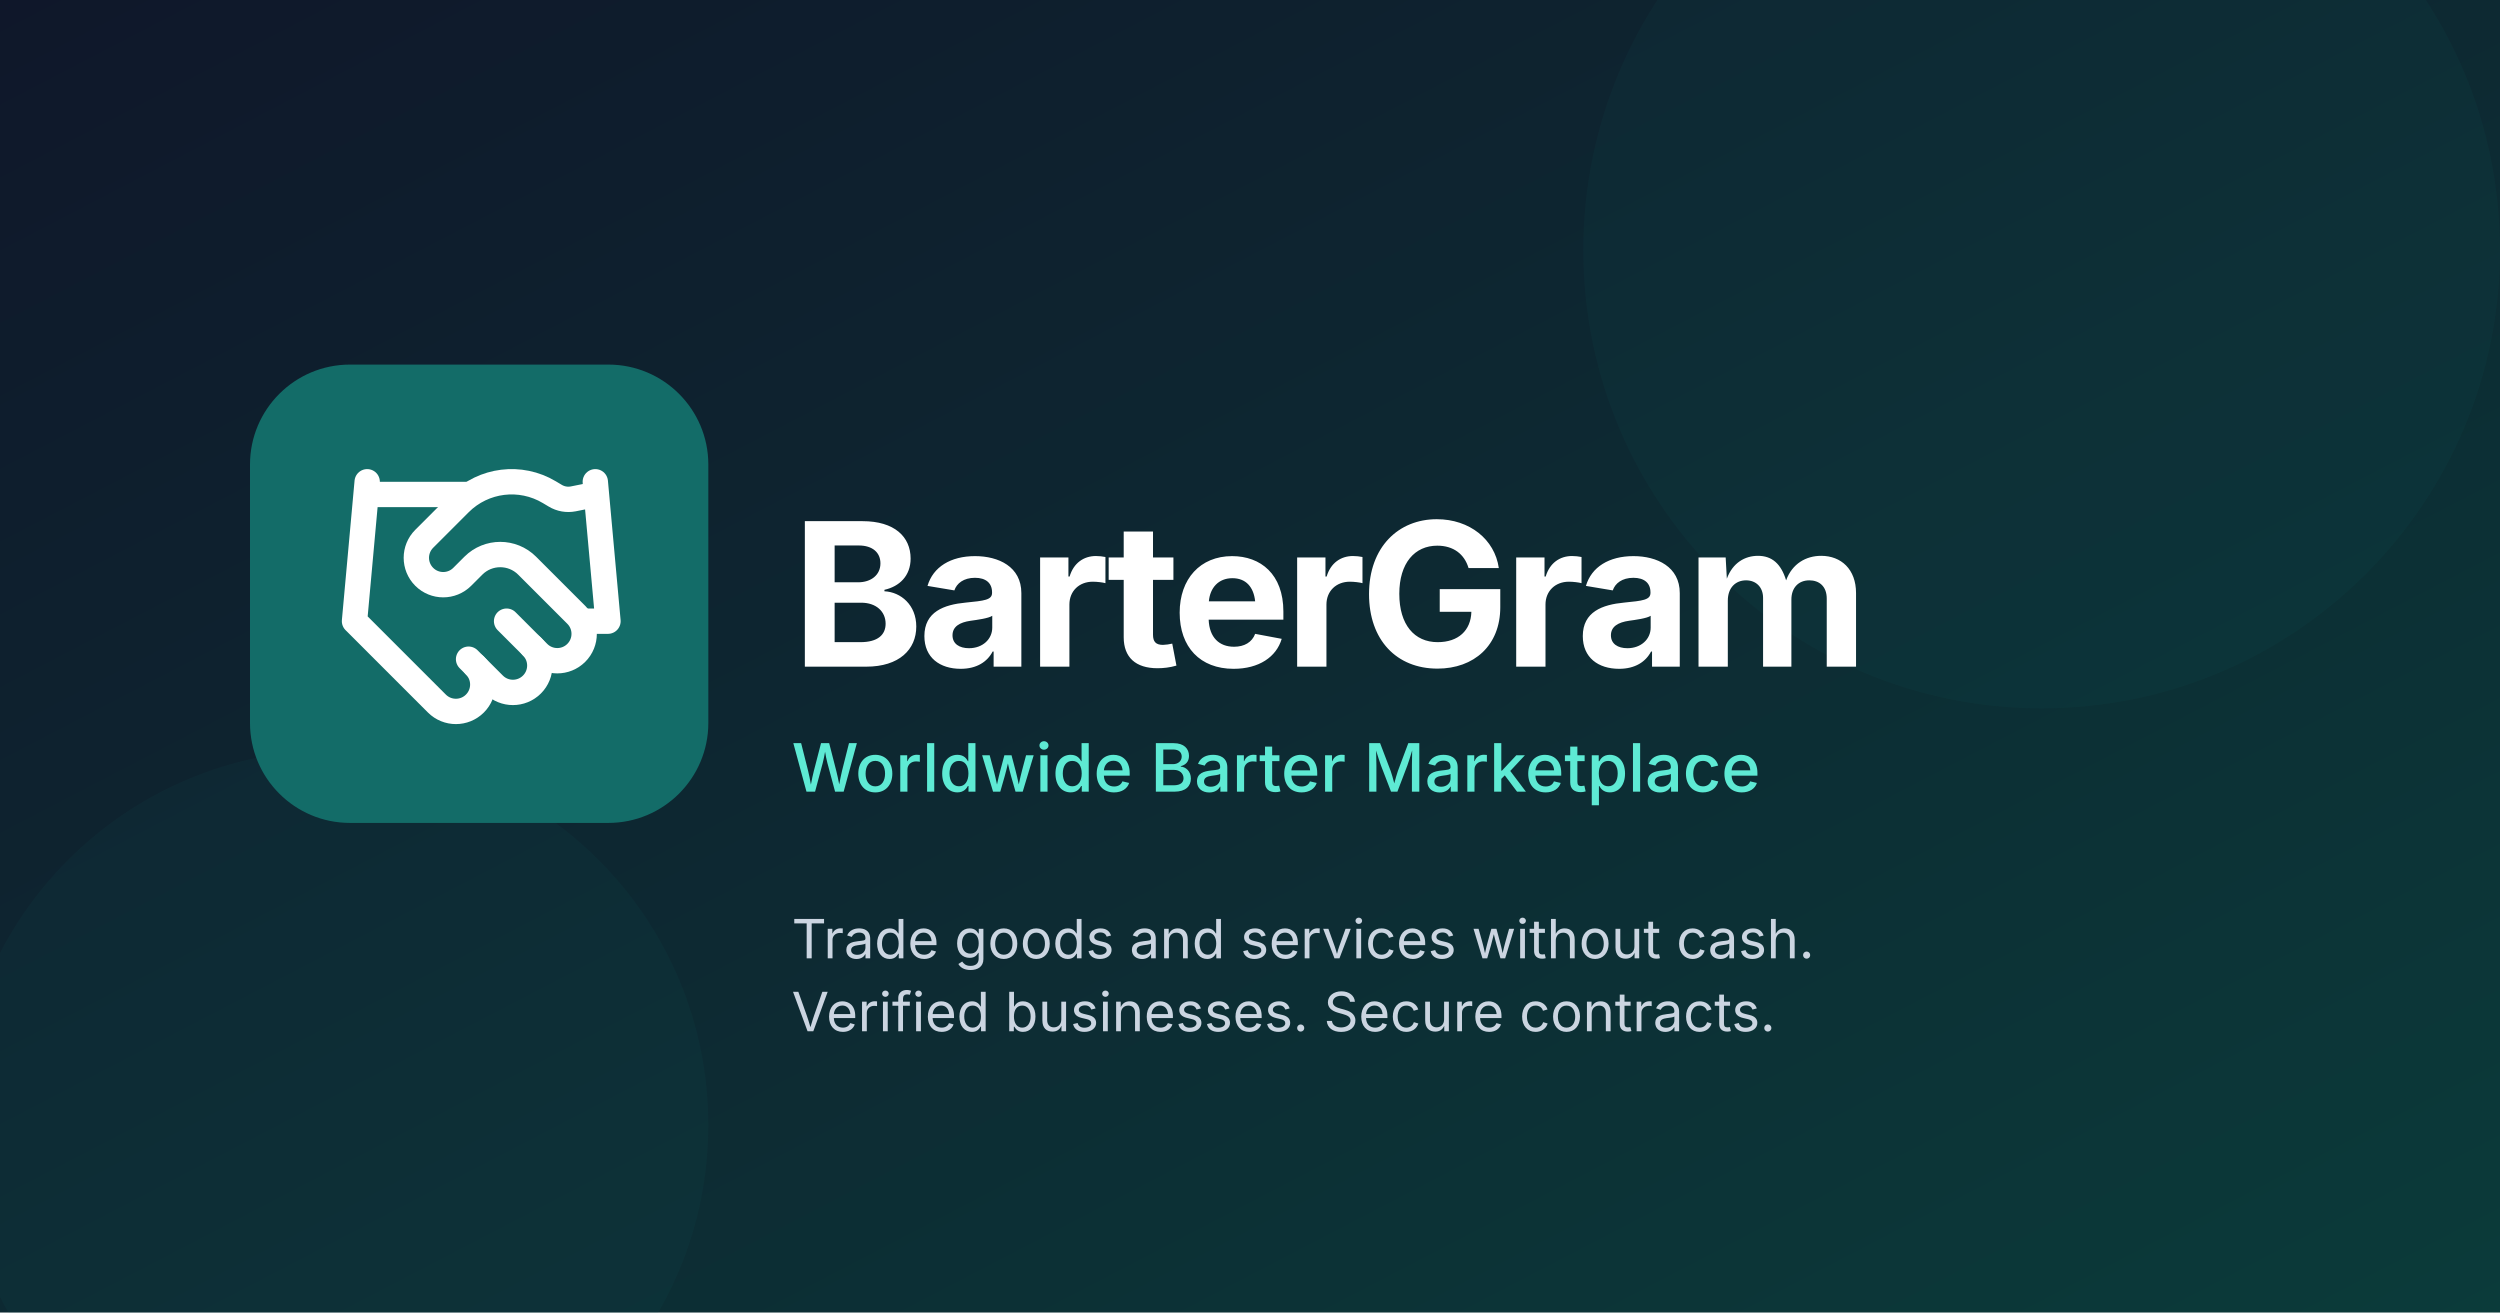
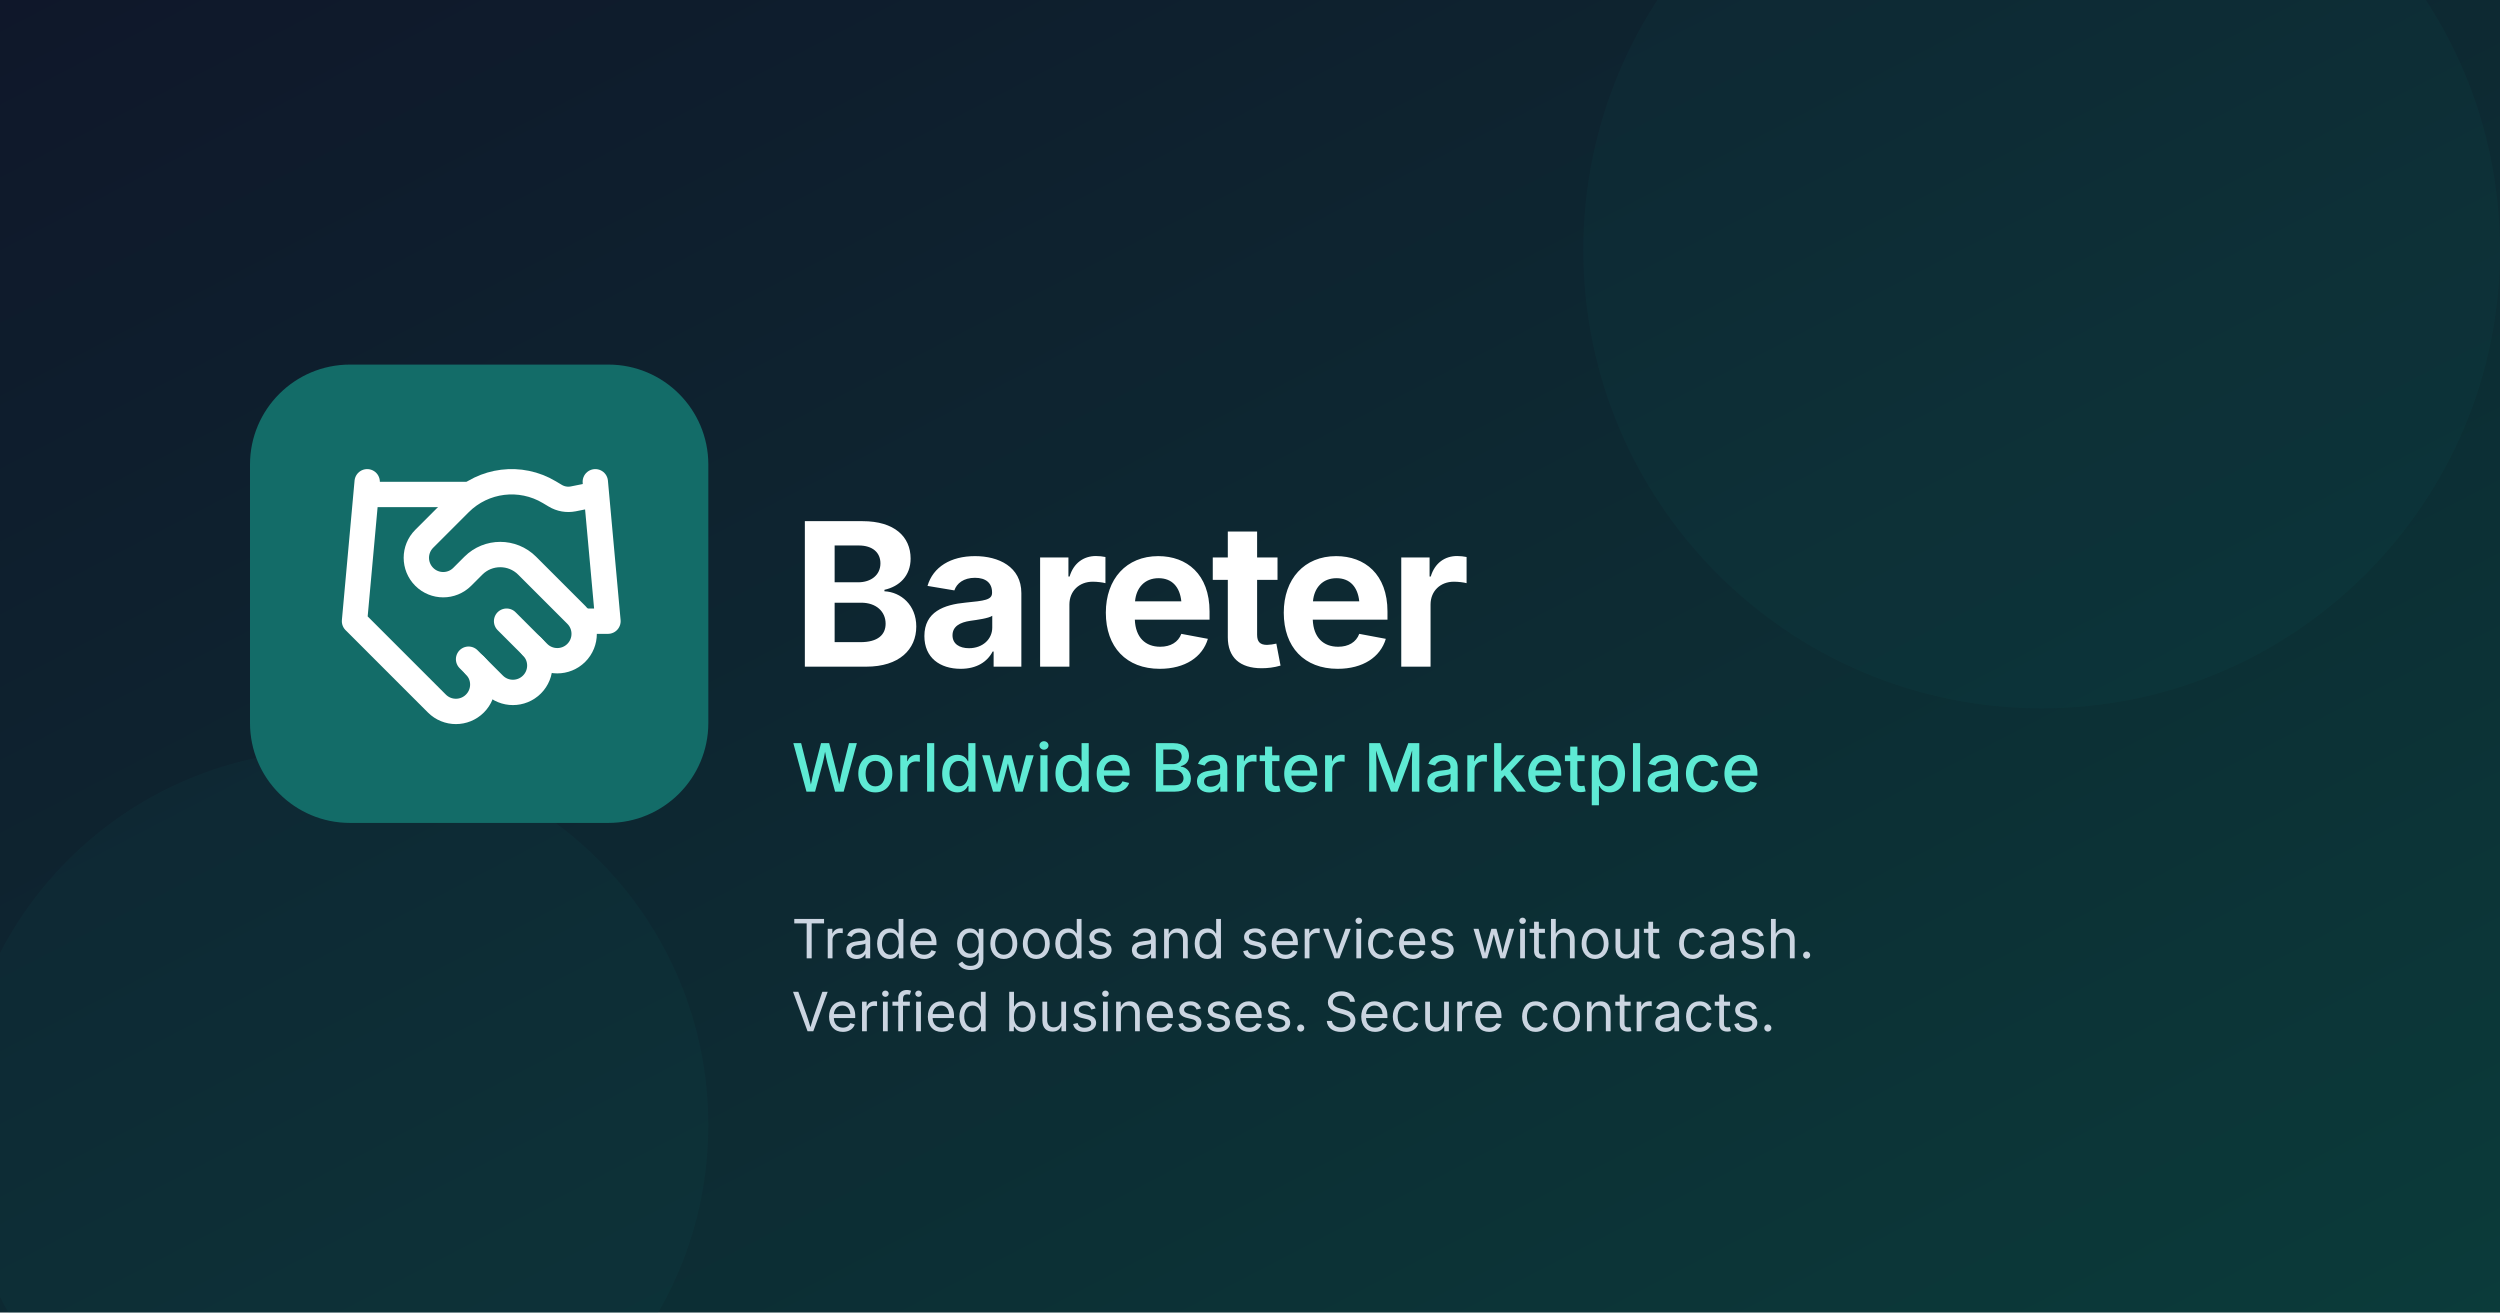
<svg xmlns="http://www.w3.org/2000/svg" viewBox="0 0 1200 630" width="1200" height="630">
  <defs>
    <linearGradient id="bg" x1="0" y1="0" x2="1" y2="1">
      <stop offset="0" stop-color="#0f172a" />
      <stop offset="1" stop-color="#0b3b3a" />
    </linearGradient>
  </defs>
  <rect width="1200" height="630" fill="url(#bg)" />
  <g opacity="0.08">
    <circle cx="980" cy="120" r="220" fill="#136c68" />
    <circle cx="160" cy="540" r="180" fill="#136c68" />
  </g>
  <g transform="translate(120 175)">
    <rect width="220" height="220" rx="48" ry="48" fill="#136c68" />
    <g transform="translate(38 38) scale(6.083)" fill="none" stroke="#ffffff" stroke-width="2" stroke-linecap="round" stroke-linejoin="round">
      <path d="m11 17 2 2a1 1 0 1 0 3-3" />
      <path d="m14 14 2.5 2.5a1 1 0 1 0 3-3l-3.88-3.88a3 3 0 0 0-4.24 0l-.88.88a1 1 0 1 1-3-3l2.81-2.81a5.79 5.79 0 0 1 7.06-.87l.47.28a2 2 0 0 0 1.42.25L21 4" />
      <path d="m21 3 1 11h-2" />
      <path d="M3 3 2 14l6.5 6.5a1 1 0 1 0 3-3" />
      <path d="M3 4h8" />
    </g>
  </g>
-   <text x="380" y="320" font-family="DM Sans, Inter, system-ui, sans-serif" font-size="96" font-weight="700" fill="#ffffff" letter-spacing="-3">BarterGram</text>
+   <text x="380" y="320" font-family="DM Sans, Inter, system-ui, sans-serif" font-size="96" font-weight="700" fill="#ffffff" letter-spacing="-3">Bareter</text>
  <text x="380" y="380" font-family="DM Sans, Inter, system-ui, sans-serif" font-size="32" font-weight="500" fill="#5eead4" letter-spacing="0">Worldwide Barter Marketplace</text>
  <text x="380" y="460" font-family="DM Sans, Inter, system-ui, sans-serif" font-size="26" font-weight="400" fill="#cbd5e1">Trade goods and services without cash.</text>
  <text x="380" y="495" font-family="DM Sans, Inter, system-ui, sans-serif" font-size="26" font-weight="400" fill="#cbd5e1">Verified businesses. Secure contracts.</text>
</svg>
